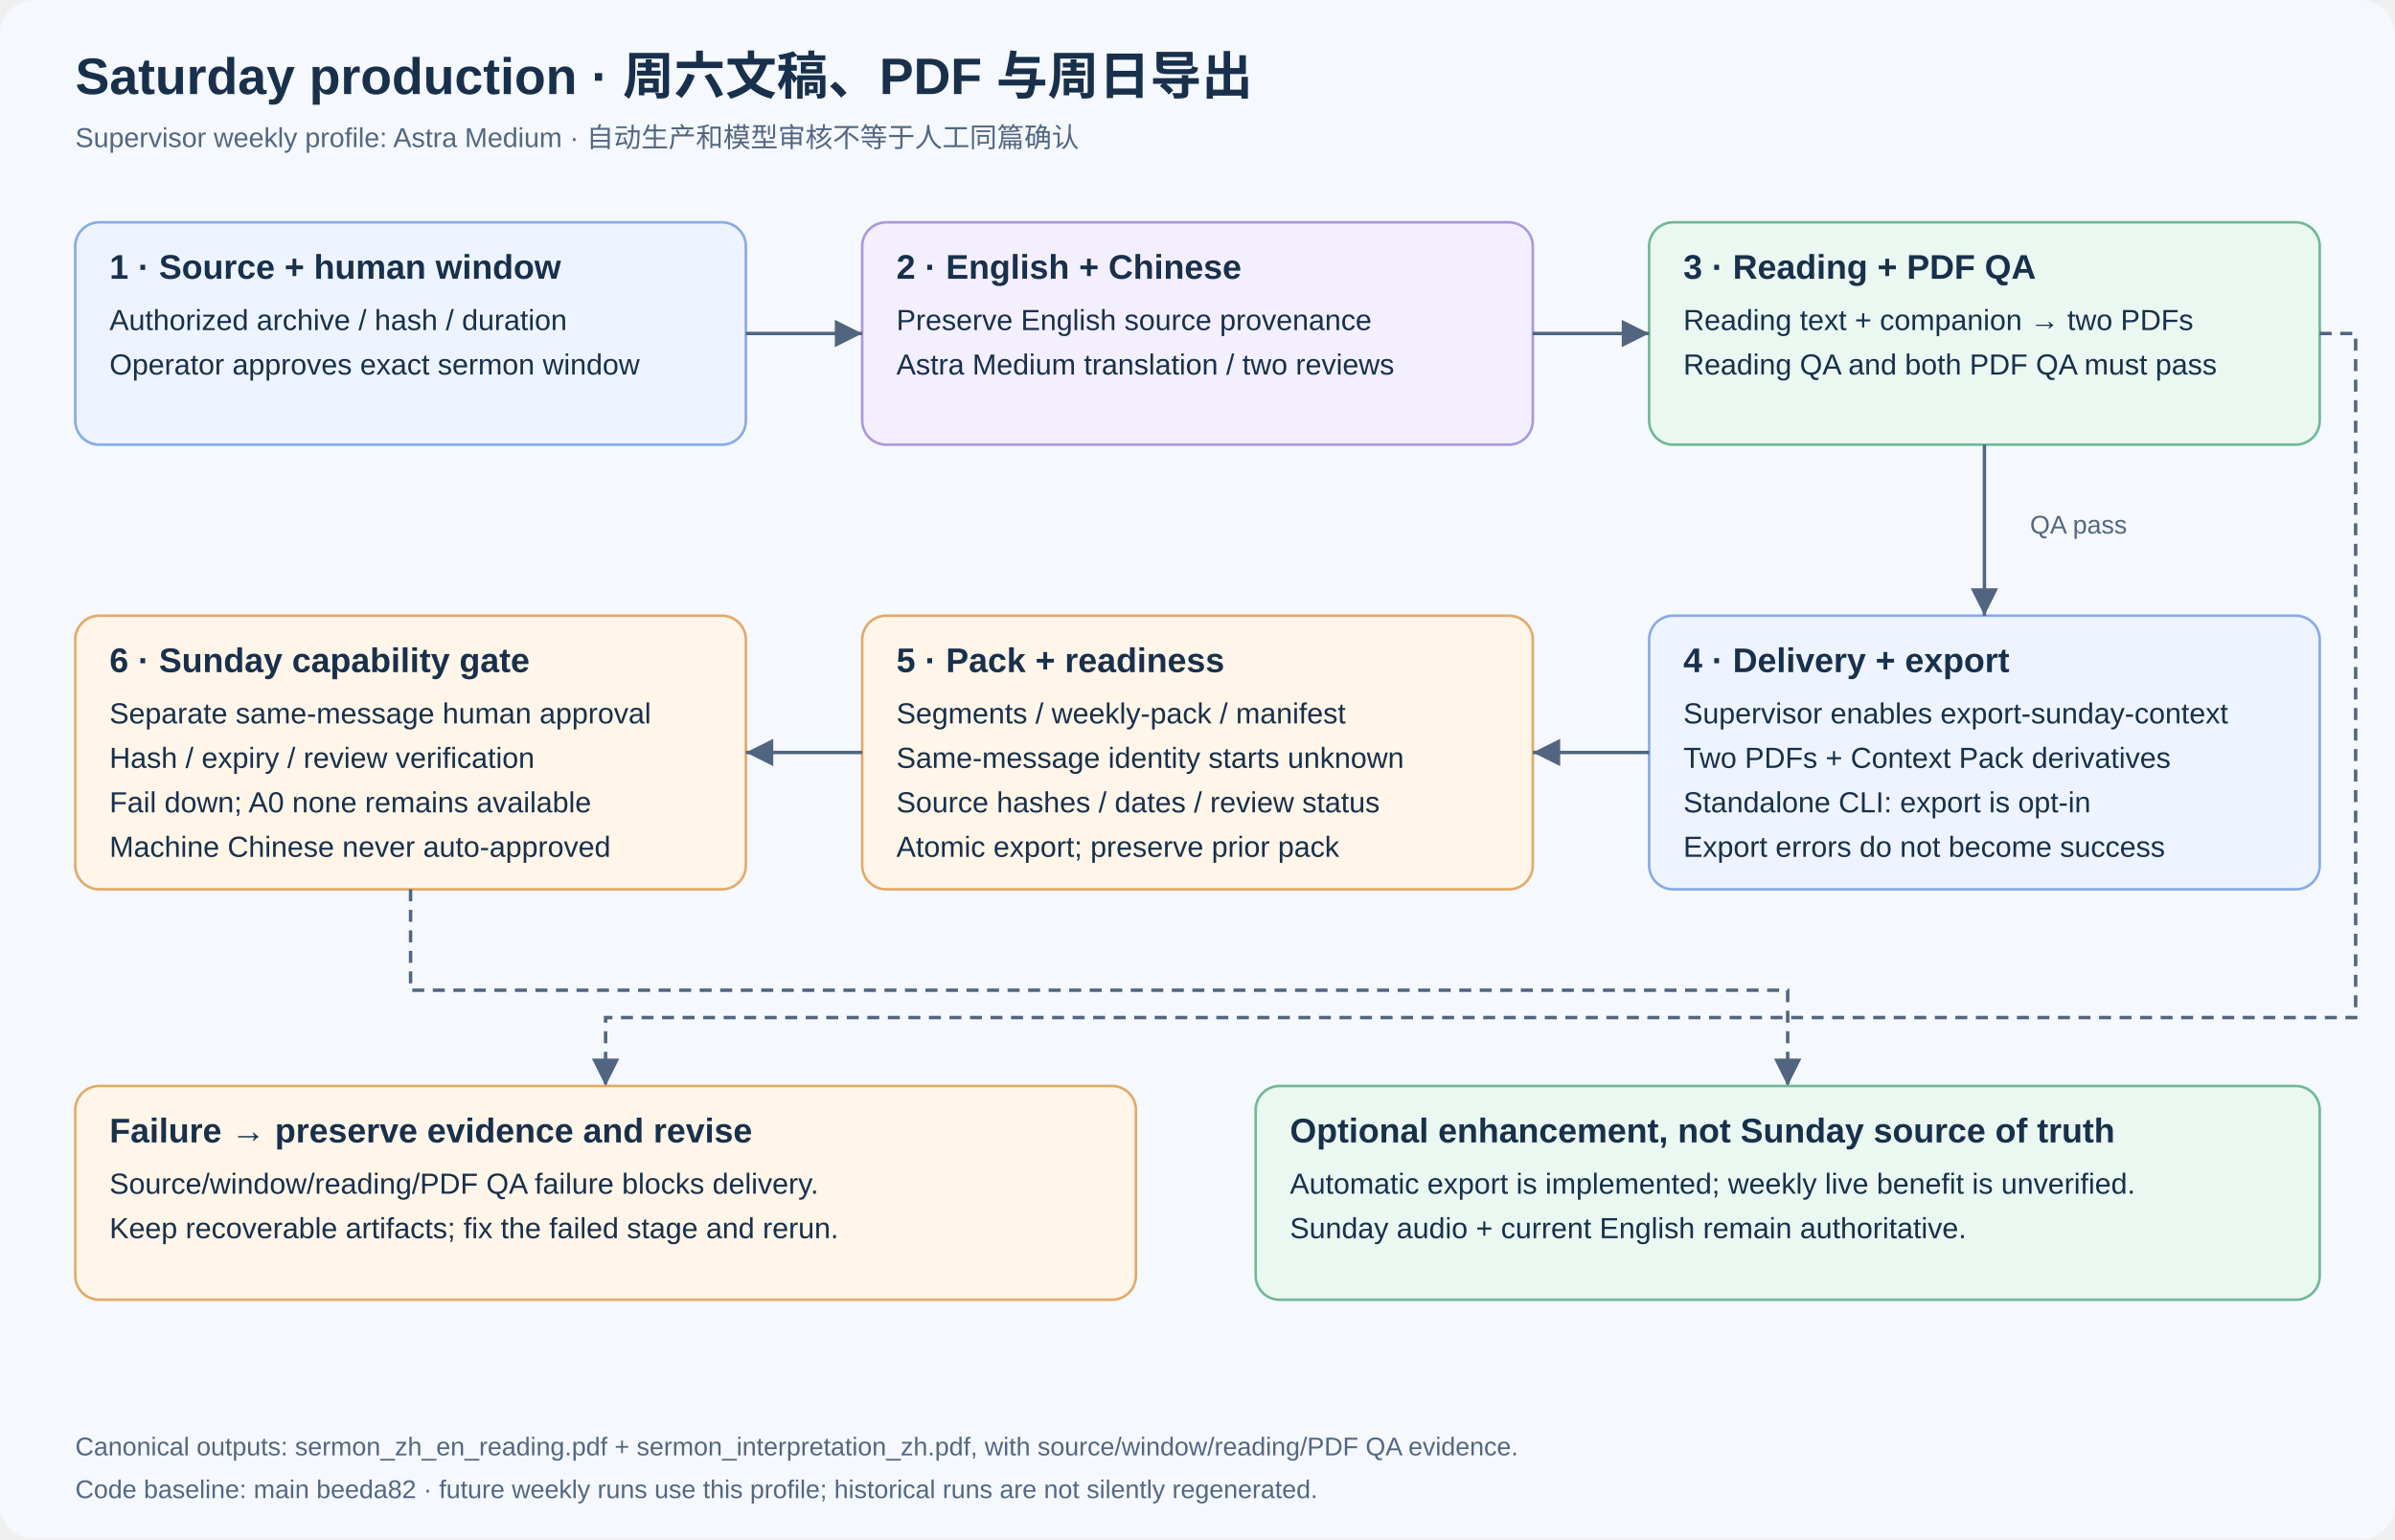
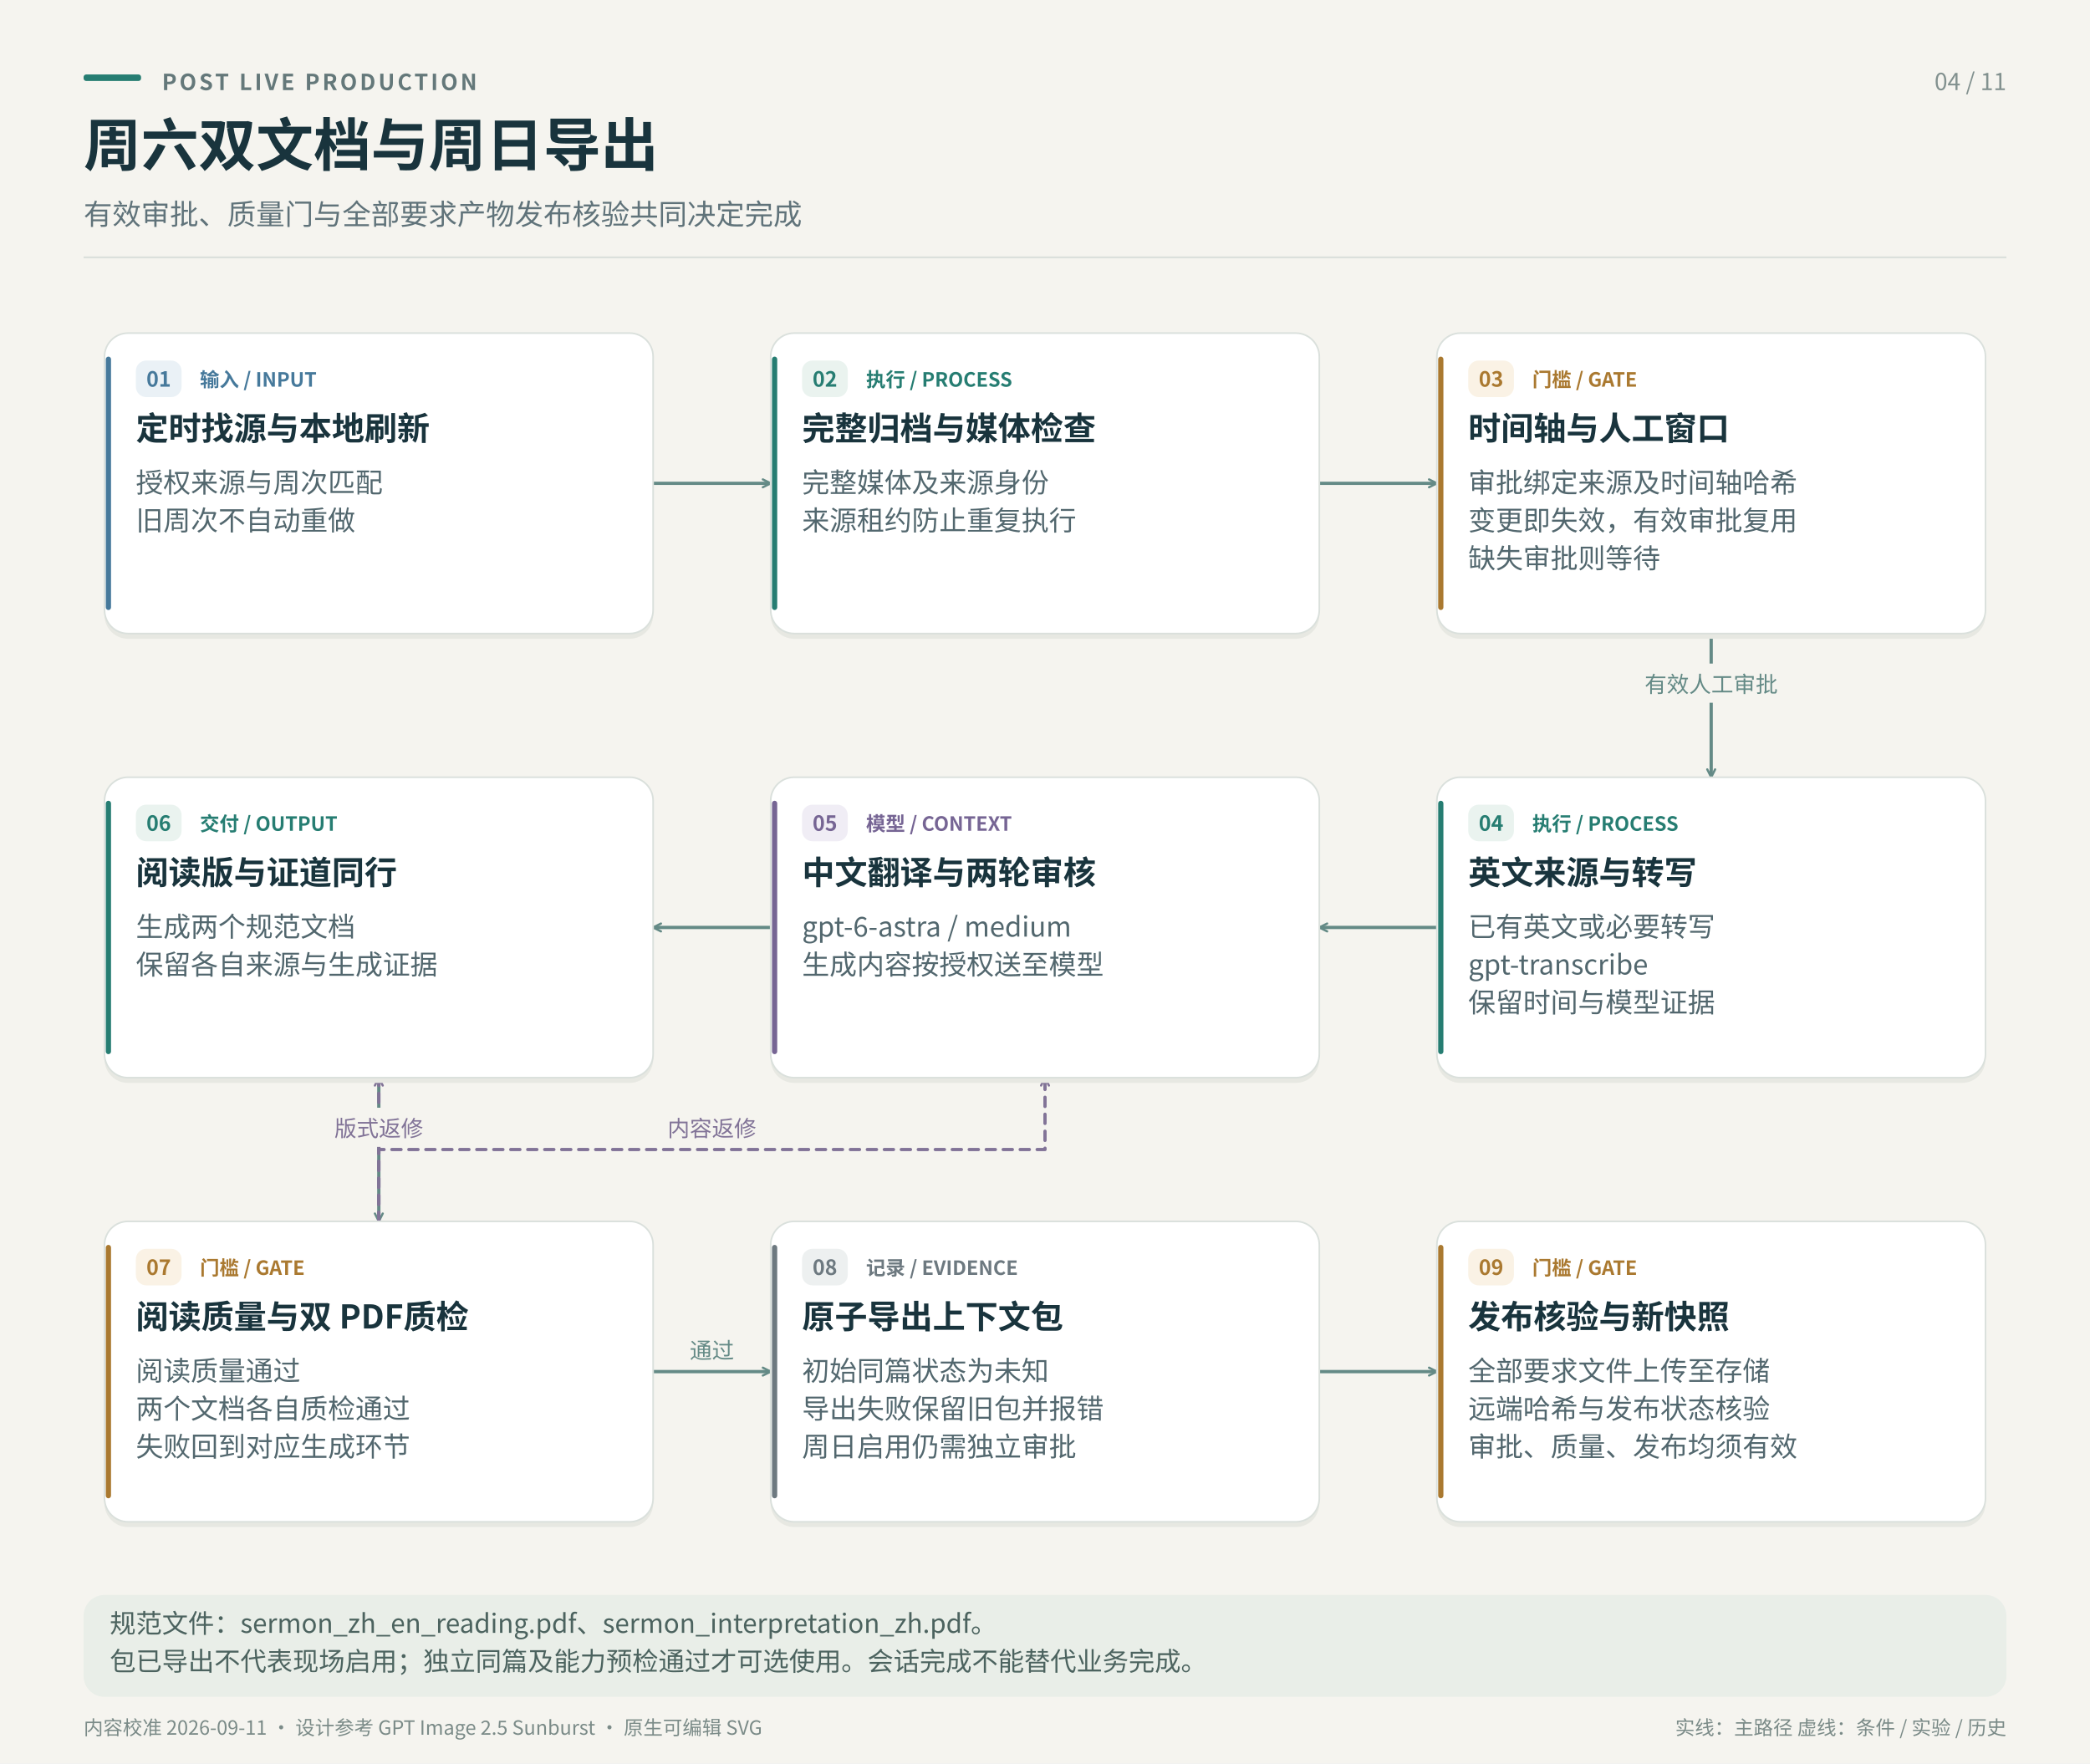
- <svg xmlns="http://www.w3.org/2000/svg" width="1400" height="900" viewBox="0 0 1400 900" role="img" aria-labelledby="title desc">
+ <svg xmlns="http://www.w3.org/2000/svg" width="1600" height="1350" viewBox="0 0 1600 1350" role="img" aria-labelledby="title desc">
+   <style>text{font-family:"PingFang SC","Noto Sans CJK SC","Microsoft YaHei",Arial,sans-serif;} text{font-variant-ligatures:none}</style>
  <defs>
-     <marker id="arrow" markerWidth="9" markerHeight="9" refX="8" refY="4" orient="auto">
-       <path d="M0 0L8 4L0 8Z" fill="#526580" />
+     <marker id="arrow" markerWidth="8" markerHeight="8" refX="7" refY="4" orient="auto-start-reverse" markerUnits="userSpaceOnUse">
+       <path d="M1 1 L7 4 L1 7" fill="none" stroke="context-stroke" stroke-width="1.7" stroke-linecap="round" stroke-linejoin="round" />
    </marker>
-     <style>text{font-family:Arial,"PingFang SC","Microsoft YaHei",sans-serif;fill:#18304b}.title{font-size:30px;font-weight:700}.subtitle{font-size:16px;fill:#536782}.head{font-size:20px;font-weight:700}.body{font-size:17px}.note{font-size:15px;fill:#536782}.edge{fill:none;stroke:#526580;stroke-width:2;marker-end:url(#arrow)}.dash{stroke-dasharray:7 5}</style>
  </defs>
-   <rect width="1400" height="900" rx="20" fill="#f5f8fc" />
-   <text x="44" y="55" class="title" text-anchor="start">Saturday production · 周六文稿、PDF 与周日导出</text>
-   <text x="44" y="86" class="subtitle" text-anchor="start">Supervisor weekly profile: Astra Medium · 自动生产和模型审核不等于人工同篇确认</text>
-   <rect x="44" y="130" width="392" height="130" rx="14" fill="#edf4ff" stroke="#86abe6" stroke-width="1.5" />
-   <text x="64" y="163" class="head" text-anchor="start">1 · Source + human window</text>
-   <text x="64" y="193" class="body" text-anchor="start">Authorized archive / hash / duration</text>
-   <text x="64" y="219" class="body" text-anchor="start">Operator approves exact sermon window</text>
-   <rect x="504" y="130" width="392" height="130" rx="14" fill="#f3efff" stroke="#aa98dc" stroke-width="1.5" />
-   <text x="524" y="163" class="head" text-anchor="start">2 · English + Chinese</text>
-   <text x="524" y="193" class="body" text-anchor="start">Preserve English source provenance</text>
-   <text x="524" y="219" class="body" text-anchor="start">Astra Medium translation / two reviews</text>
-   <rect x="964" y="130" width="392" height="130" rx="14" fill="#eaf8f1" stroke="#70b897" stroke-width="1.5" />
-   <text x="984" y="163" class="head" text-anchor="start">3 · Reading + PDF QA</text>
-   <text x="984" y="193" class="body" text-anchor="start">Reading text + companion → two PDFs</text>
-   <text x="984" y="219" class="body" text-anchor="start">Reading QA and both PDF QA must pass</text>
-   <path d="M436 195H504" class="edge" />
-   <path d="M896 195H964" class="edge" />
-   <rect x="964" y="360" width="392" height="160" rx="14" fill="#edf4ff" stroke="#86abe6" stroke-width="1.5" />
-   <text x="984" y="393" class="head" text-anchor="start">4 · Delivery + export</text>
-   <text x="984" y="423" class="body" text-anchor="start">Supervisor enables export-sunday-context</text>
-   <text x="984" y="449" class="body" text-anchor="start">Two PDFs + Context Pack derivatives</text>
-   <text x="984" y="475" class="body" text-anchor="start">Standalone CLI: export is opt-in</text>
-   <text x="984" y="501" class="body" text-anchor="start">Export errors do not become success</text>
-   <path d="M1160 260V360" class="edge" />
-   <text x="1215" y="312" class="note" text-anchor="middle">QA pass</text>
-   <rect x="504" y="360" width="392" height="160" rx="14" fill="#fff5e9" stroke="#e1aa68" stroke-width="1.5" />
-   <text x="524" y="393" class="head" text-anchor="start">5 · Pack + readiness</text>
-   <text x="524" y="423" class="body" text-anchor="start">Segments / weekly-pack / manifest</text>
-   <text x="524" y="449" class="body" text-anchor="start">Same-message identity starts unknown</text>
-   <text x="524" y="475" class="body" text-anchor="start">Source hashes / dates / review status</text>
-   <text x="524" y="501" class="body" text-anchor="start">Atomic export; preserve prior pack</text>
-   <path d="M964 440H896" class="edge" />
-   <rect x="44" y="360" width="392" height="160" rx="14" fill="#fff5e9" stroke="#e1aa68" stroke-width="1.5" />
-   <text x="64" y="393" class="head" text-anchor="start">6 · Sunday capability gate</text>
-   <text x="64" y="423" class="body" text-anchor="start">Separate same-message human approval</text>
-   <text x="64" y="449" class="body" text-anchor="start">Hash / expiry / review verification</text>
-   <text x="64" y="475" class="body" text-anchor="start">Fail down; A0 none remains available</text>
-   <text x="64" y="501" class="body" text-anchor="start">Machine Chinese never auto-approved</text>
-   <path d="M504 440H436" class="edge" />
-   <rect x="44" y="635" width="620" height="125" rx="14" fill="#fff5e9" stroke="#e1aa68" stroke-width="1.5" />
-   <text x="64" y="668" class="head" text-anchor="start">Failure → preserve evidence and revise</text>
-   <text x="64" y="698" class="body" text-anchor="start">Source/window/reading/PDF QA failure blocks delivery.</text>
-   <text x="64" y="724" class="body" text-anchor="start">Keep recoverable artifacts; fix the failed stage and rerun.</text>
-   <path d="M1356 195H1377V595H354V635" class="edge dash" />
-   <rect x="734" y="635" width="622" height="125" rx="14" fill="#eaf8f1" stroke="#70b897" stroke-width="1.5" />
-   <text x="754" y="668" class="head" text-anchor="start">Optional enhancement, not Sunday source of truth</text>
-   <text x="754" y="698" class="body" text-anchor="start">Automatic export is implemented; weekly live benefit is unverified.</text>
-   <text x="754" y="724" class="body" text-anchor="start">Sunday audio + current English remain authoritative.</text>
-   <path d="M240 520V579H1045V635" class="edge dash" />
-   <text x="44" y="851" class="note" text-anchor="start">Canonical outputs: sermon_zh_en_reading.pdf + sermon_interpretation_zh.pdf, with source/window/reading/PDF QA evidence.</text>
-   <text x="44" y="876" class="note" text-anchor="start">Code baseline: main beeda82 · future weekly runs use this profile; historical runs are not silently regenerated.</text>
+   <rect x="0" y="0" width="1600" height="1350" rx="0" fill="#F5F4EF" stroke="none" />
+   <rect x="64" y="57" width="44" height="5" rx="2" fill="#267D72" stroke="none" />
+   <text x="124" y="69" font-size="17" font-weight="600" fill="#64787A" text-anchor="start" letter-spacing="2">POST LIVE PRODUCTION</text>
+   <text x="64" y="127" font-size="44" font-weight="650" fill="#19343D" text-anchor="start">周六双文档与周日导出</text>
+   <text x="64" y="172" font-size="22" font-weight="400" fill="#60737A" text-anchor="start">有效审批、质量门与全部要求产物发布核验共同决定完成</text>
+   <text x="1536" y="69" font-size="18" font-weight="500" fill="#82918F" text-anchor="end">04 / 11</text>
+   <path d="M64 197H1536" stroke="#D8DEDA" stroke-width="1.3" />
+   <path data-edge="discover:media" d="M500 370.0 L590 370.0" fill="none" stroke="#648A86" stroke-width="2.5" stroke-linecap="round" stroke-linejoin="round" stroke-dasharray="none" marker-end="url(#arrow)" />
+   <path data-edge="media:approval" d="M1010 370.0 L1100 370.0" fill="none" stroke="#648A86" stroke-width="2.5" stroke-linecap="round" stroke-linejoin="round" stroke-dasharray="none" marker-end="url(#arrow)" />
+   <path data-edge="approval:english" d="M1310.0 485 L1310.0 595" fill="none" stroke="#648A86" stroke-width="2.5" stroke-linecap="round" stroke-linejoin="round" stroke-dasharray="none" marker-end="url(#arrow)" />
+   <rect x="1250.0" y="508.0" width="120.0" height="30" rx="6" fill="#F5F4EF" stroke="none" />
+   <text x="1310.0" y="530.0" font-size="17" font-weight="500" fill="#648A86" text-anchor="middle">有效人工审批</text>
+   <path data-edge="english:review" d="M1100 710.0 L1010 710.0" fill="none" stroke="#648A86" stroke-width="2.5" stroke-linecap="round" stroke-linejoin="round" stroke-dasharray="none" marker-end="url(#arrow)" />
+   <path data-edge="review:pdf" d="M590 710.0 L500 710.0" fill="none" stroke="#648A86" stroke-width="2.5" stroke-linecap="round" stroke-linejoin="round" stroke-dasharray="none" marker-end="url(#arrow)" />
+   <path data-edge="pdf:qa" d="M290.0 825 L290.0 935" fill="none" stroke="#648A86" stroke-width="2.5" stroke-linecap="round" stroke-linejoin="round" stroke-dasharray="none" marker-end="url(#arrow)" />
+   <path data-edge="qa:review" d="M290.0 935 L290.0 880.0 L800.0 880.0 L800.0 825" fill="none" stroke="#817397" stroke-width="2.5" stroke-linecap="round" stroke-linejoin="round" stroke-dasharray="7 6" marker-end="url(#arrow)" />
+   <rect x="502.0" y="848.0" width="86.0" height="30" rx="6" fill="#F5F4EF" stroke="none" />
+   <text x="545.0" y="870.0" font-size="17" font-weight="500" fill="#817397" text-anchor="middle">内容返修</text>
+   <path data-edge="qa:pdf" d="M290.0 935 L290.0 825" fill="none" stroke="#817397" stroke-width="2.5" stroke-linecap="round" stroke-linejoin="round" stroke-dasharray="7 6" marker-end="url(#arrow)" />
+   <rect x="247.0" y="848.0" width="86.0" height="30" rx="6" fill="#F5F4EF" stroke="none" />
+   <text x="290.0" y="870.0" font-size="17" font-weight="500" fill="#817397" text-anchor="middle">版式返修</text>
+   <path data-edge="qa:pack" d="M500 1050.0 L590 1050.0" fill="none" stroke="#648A86" stroke-width="2.5" stroke-linecap="round" stroke-linejoin="round" stroke-dasharray="none" marker-end="url(#arrow)" />
+   <rect x="519.0" y="1018.0" width="52.0" height="30" rx="6" fill="#F5F4EF" stroke="none" />
+   <text x="545.0" y="1040.0" font-size="17" font-weight="500" fill="#648A86" text-anchor="middle">通过</text>
+   <path data-edge="pack:publish" d="M1010 1050.0 L1100 1050.0" fill="none" stroke="#648A86" stroke-width="2.5" stroke-linecap="round" stroke-linejoin="round" stroke-dasharray="none" marker-end="url(#arrow)" />
+   <g id="node-discover" data-node="discover">
+     <rect x="80" y="259" width="420" height="230" rx="18" fill="#E7E8E2" stroke="none" />
+     <rect x="80" y="255" width="420" height="230" rx="18" fill="#FFFFFF" stroke="#DAE0DC" stroke-width="1.25" stroke-dasharray="none" />
+     <rect x="81" y="273" width="4" height="194" rx="2" fill="#46799B" stroke="none" />
+     <rect x="104" y="276" width="35" height="28" rx="8" fill="#EAF1F6" stroke="none" />
+     <text x="121.5" y="296" font-size="16" font-weight="700" fill="#46799B" text-anchor="middle" data-box="104,276,35,28">01</text>
+     <text x="153" y="296" font-size="15" font-weight="600" fill="#46799B" text-anchor="start" data-box="148,273,332,35">输入 / INPUT</text>
+     <text x="104" y="337" font-size="25" font-weight="650" fill="#19343D" text-anchor="start" data-box="100,310,380,162">定时找源与本地刷新</text>
+     <text x="104" y="377" font-size="21" font-weight="400" fill="#52676E" text-anchor="start" data-box="100,310,380,162">授权来源与周次匹配</text>
+     <text x="104" y="406" font-size="21" font-weight="400" fill="#52676E" text-anchor="start" data-box="100,310,380,162">旧周次不自动重做</text>
+   </g>
+   <g id="node-media" data-node="media">
+     <rect x="590" y="259" width="420" height="230" rx="18" fill="#E7E8E2" stroke="none" />
+     <rect x="590" y="255" width="420" height="230" rx="18" fill="#FFFFFF" stroke="#DAE0DC" stroke-width="1.25" stroke-dasharray="none" />
+     <rect x="591" y="273" width="4" height="194" rx="2" fill="#267D72" stroke="none" />
+     <rect x="614" y="276" width="35" height="28" rx="8" fill="#EAF3EF" stroke="none" />
+     <text x="631.5" y="296" font-size="16" font-weight="700" fill="#267D72" text-anchor="middle" data-box="614,276,35,28">02</text>
+     <text x="663" y="296" font-size="15" font-weight="600" fill="#267D72" text-anchor="start" data-box="658,273,332,35">执行 / PROCESS</text>
+     <text x="614" y="337" font-size="25" font-weight="650" fill="#19343D" text-anchor="start" data-box="610,310,380,162">完整归档与媒体检查</text>
+     <text x="614" y="377" font-size="21" font-weight="400" fill="#52676E" text-anchor="start" data-box="610,310,380,162">完整媒体及来源身份</text>
+     <text x="614" y="406" font-size="21" font-weight="400" fill="#52676E" text-anchor="start" data-box="610,310,380,162">来源租约防止重复执行</text>
+   </g>
+   <g id="node-approval" data-node="approval">
+     <rect x="1100" y="259" width="420" height="230" rx="18" fill="#E7E8E2" stroke="none" />
+     <rect x="1100" y="255" width="420" height="230" rx="18" fill="#FFFFFF" stroke="#DAE0DC" stroke-width="1.25" stroke-dasharray="none" />
+     <rect x="1101" y="273" width="4" height="194" rx="2" fill="#AA7930" stroke="none" />
+     <rect x="1124" y="276" width="35" height="28" rx="8" fill="#FAF2E5" stroke="none" />
+     <text x="1141.5" y="296" font-size="16" font-weight="700" fill="#AA7930" text-anchor="middle" data-box="1124,276,35,28">03</text>
+     <text x="1173" y="296" font-size="15" font-weight="600" fill="#AA7930" text-anchor="start" data-box="1168,273,332,35">门槛 / GATE</text>
+     <text x="1124" y="337" font-size="25" font-weight="650" fill="#19343D" text-anchor="start" data-box="1120,310,380,162">时间轴与人工窗口</text>
+     <text x="1124" y="377" font-size="21" font-weight="400" fill="#52676E" text-anchor="start" data-box="1120,310,380,162">审批绑定来源及时间轴哈希</text>
+     <text x="1124" y="406" font-size="21" font-weight="400" fill="#52676E" text-anchor="start" data-box="1120,310,380,162">变更即失效，有效审批复用</text>
+     <text x="1124" y="435" font-size="21" font-weight="400" fill="#52676E" text-anchor="start" data-box="1120,310,380,162">缺失审批则等待</text>
+   </g>
+   <g id="node-english" data-node="english">
+     <rect x="1100" y="599" width="420" height="230" rx="18" fill="#E7E8E2" stroke="none" />
+     <rect x="1100" y="595" width="420" height="230" rx="18" fill="#FFFFFF" stroke="#DAE0DC" stroke-width="1.25" stroke-dasharray="none" />
+     <rect x="1101" y="613" width="4" height="194" rx="2" fill="#267D72" stroke="none" />
+     <rect x="1124" y="616" width="35" height="28" rx="8" fill="#EAF3EF" stroke="none" />
+     <text x="1141.5" y="636" font-size="16" font-weight="700" fill="#267D72" text-anchor="middle" data-box="1124,616,35,28">04</text>
+     <text x="1173" y="636" font-size="15" font-weight="600" fill="#267D72" text-anchor="start" data-box="1168,613,332,35">执行 / PROCESS</text>
+     <text x="1124" y="677" font-size="25" font-weight="650" fill="#19343D" text-anchor="start" data-box="1120,650,380,162">英文来源与转写</text>
+     <text x="1124" y="717" font-size="21" font-weight="400" fill="#52676E" text-anchor="start" data-box="1120,650,380,162">已有英文或必要转写</text>
+     <text x="1124" y="746" font-size="21" font-weight="400" fill="#52676E" text-anchor="start" data-box="1120,650,380,162">gpt-transcribe</text>
+     <text x="1124" y="775" font-size="21" font-weight="400" fill="#52676E" text-anchor="start" data-box="1120,650,380,162">保留时间与模型证据</text>
+   </g>
+   <g id="node-review" data-node="review">
+     <rect x="590" y="599" width="420" height="230" rx="18" fill="#E7E8E2" stroke="none" />
+     <rect x="590" y="595" width="420" height="230" rx="18" fill="#FFFFFF" stroke="#DAE0DC" stroke-width="1.25" stroke-dasharray="none" />
+     <rect x="591" y="613" width="4" height="194" rx="2" fill="#766594" stroke="none" />
+     <rect x="614" y="616" width="35" height="28" rx="8" fill="#F0EDF5" stroke="none" />
+     <text x="631.5" y="636" font-size="16" font-weight="700" fill="#766594" text-anchor="middle" data-box="614,616,35,28">05</text>
+     <text x="663" y="636" font-size="15" font-weight="600" fill="#766594" text-anchor="start" data-box="658,613,332,35">模型 / CONTEXT</text>
+     <text x="614" y="677" font-size="25" font-weight="650" fill="#19343D" text-anchor="start" data-box="610,650,380,162">中文翻译与两轮审核</text>
+     <text x="614" y="717" font-size="21" font-weight="400" fill="#52676E" text-anchor="start" data-box="610,650,380,162">gpt-6-astra / medium</text>
+     <text x="614" y="746" font-size="21" font-weight="400" fill="#52676E" text-anchor="start" data-box="610,650,380,162">生成内容按授权送至模型</text>
+   </g>
+   <g id="node-pdf" data-node="pdf">
+     <rect x="80" y="599" width="420" height="230" rx="18" fill="#E7E8E2" stroke="none" />
+     <rect x="80" y="595" width="420" height="230" rx="18" fill="#FFFFFF" stroke="#DAE0DC" stroke-width="1.25" stroke-dasharray="none" />
+     <rect x="81" y="613" width="4" height="194" rx="2" fill="#267D72" stroke="none" />
+     <rect x="104" y="616" width="35" height="28" rx="8" fill="#EAF3EF" stroke="none" />
+     <text x="121.5" y="636" font-size="16" font-weight="700" fill="#267D72" text-anchor="middle" data-box="104,616,35,28">06</text>
+     <text x="153" y="636" font-size="15" font-weight="600" fill="#267D72" text-anchor="start" data-box="148,613,332,35">交付 / OUTPUT</text>
+     <text x="104" y="677" font-size="25" font-weight="650" fill="#19343D" text-anchor="start" data-box="100,650,380,162">阅读版与证道同行</text>
+     <text x="104" y="717" font-size="21" font-weight="400" fill="#52676E" text-anchor="start" data-box="100,650,380,162">生成两个规范文档</text>
+     <text x="104" y="746" font-size="21" font-weight="400" fill="#52676E" text-anchor="start" data-box="100,650,380,162">保留各自来源与生成证据</text>
+   </g>
+   <g id="node-qa" data-node="qa">
+     <rect x="80" y="939" width="420" height="230" rx="18" fill="#E7E8E2" stroke="none" />
+     <rect x="80" y="935" width="420" height="230" rx="18" fill="#FFFFFF" stroke="#DAE0DC" stroke-width="1.25" stroke-dasharray="none" />
+     <rect x="81" y="953" width="4" height="194" rx="2" fill="#AA7930" stroke="none" />
+     <rect x="104" y="956" width="35" height="28" rx="8" fill="#FAF2E5" stroke="none" />
+     <text x="121.5" y="976" font-size="16" font-weight="700" fill="#AA7930" text-anchor="middle" data-box="104,956,35,28">07</text>
+     <text x="153" y="976" font-size="15" font-weight="600" fill="#AA7930" text-anchor="start" data-box="148,953,332,35">门槛 / GATE</text>
+     <text x="104" y="1017" font-size="25" font-weight="650" fill="#19343D" text-anchor="start" data-box="100,990,380,162">阅读质量与双 PDF质检</text>
+     <text x="104" y="1057" font-size="21" font-weight="400" fill="#52676E" text-anchor="start" data-box="100,990,380,162">阅读质量通过</text>
+     <text x="104" y="1086" font-size="21" font-weight="400" fill="#52676E" text-anchor="start" data-box="100,990,380,162">两个文档各自质检通过</text>
+     <text x="104" y="1115" font-size="21" font-weight="400" fill="#52676E" text-anchor="start" data-box="100,990,380,162">失败回到对应生成环节</text>
+   </g>
+   <g id="node-pack" data-node="pack">
+     <rect x="590" y="939" width="420" height="230" rx="18" fill="#E7E8E2" stroke="none" />
+     <rect x="590" y="935" width="420" height="230" rx="18" fill="#FFFFFF" stroke="#DAE0DC" stroke-width="1.25" stroke-dasharray="none" />
+     <rect x="591" y="953" width="4" height="194" rx="2" fill="#6D7980" stroke="none" />
+     <rect x="614" y="956" width="35" height="28" rx="8" fill="#EDF0F0" stroke="none" />
+     <text x="631.5" y="976" font-size="16" font-weight="700" fill="#6D7980" text-anchor="middle" data-box="614,956,35,28">08</text>
+     <text x="663" y="976" font-size="15" font-weight="600" fill="#6D7980" text-anchor="start" data-box="658,953,332,35">记录 / EVIDENCE</text>
+     <text x="614" y="1017" font-size="25" font-weight="650" fill="#19343D" text-anchor="start" data-box="610,990,380,162">原子导出上下文包</text>
+     <text x="614" y="1057" font-size="21" font-weight="400" fill="#52676E" text-anchor="start" data-box="610,990,380,162">初始同篇状态为未知</text>
+     <text x="614" y="1086" font-size="21" font-weight="400" fill="#52676E" text-anchor="start" data-box="610,990,380,162">导出失败保留旧包并报错</text>
+     <text x="614" y="1115" font-size="21" font-weight="400" fill="#52676E" text-anchor="start" data-box="610,990,380,162">周日启用仍需独立审批</text>
+   </g>
+   <g id="node-publish" data-node="publish">
+     <rect x="1100" y="939" width="420" height="230" rx="18" fill="#E7E8E2" stroke="none" />
+     <rect x="1100" y="935" width="420" height="230" rx="18" fill="#FFFFFF" stroke="#DAE0DC" stroke-width="1.25" stroke-dasharray="none" />
+     <rect x="1101" y="953" width="4" height="194" rx="2" fill="#AA7930" stroke="none" />
+     <rect x="1124" y="956" width="35" height="28" rx="8" fill="#FAF2E5" stroke="none" />
+     <text x="1141.5" y="976" font-size="16" font-weight="700" fill="#AA7930" text-anchor="middle" data-box="1124,956,35,28">09</text>
+     <text x="1173" y="976" font-size="15" font-weight="600" fill="#AA7930" text-anchor="start" data-box="1168,953,332,35">门槛 / GATE</text>
+     <text x="1124" y="1017" font-size="25" font-weight="650" fill="#19343D" text-anchor="start" data-box="1120,990,380,162">发布核验与新快照</text>
+     <text x="1124" y="1057" font-size="21" font-weight="400" fill="#52676E" text-anchor="start" data-box="1120,990,380,162">全部要求文件上传至存储</text>
+     <text x="1124" y="1086" font-size="21" font-weight="400" fill="#52676E" text-anchor="start" data-box="1120,990,380,162">远端哈希与发布状态核验</text>
+     <text x="1124" y="1115" font-size="21" font-weight="400" fill="#52676E" text-anchor="start" data-box="1120,990,380,162">审批、质量、发布均须有效</text>
+   </g>
+   <rect x="64" y="1221" width="1472" height="78" rx="16" fill="#E9EEE8" stroke="none" />
+   <text x="84" y="1250" font-size="20" font-weight="400" fill="#4C635F" text-anchor="start">规范文件：sermon_zh_en_reading.pdf、sermon_interpretation_zh.pdf。</text>
+   <text x="84" y="1279" font-size="20" font-weight="400" fill="#4C635F" text-anchor="start">包已导出不代表现场启用；独立同篇及能力预检通过才可选使用。会话完成不能替代业务完成。</text>
+   <text x="64" y="1328" font-size="15" font-weight="400" fill="#7B8B88" text-anchor="start">内容校准 2026-09-11 · 设计参考 GPT Image 2.5 Sunburst · 原生可编辑 SVG</text>
+   <text x="1536" y="1328" font-size="15" font-weight="400" fill="#7B8B88" text-anchor="end">实线：主路径   虚线：条件 / 实验 / 历史</text>
</svg>
